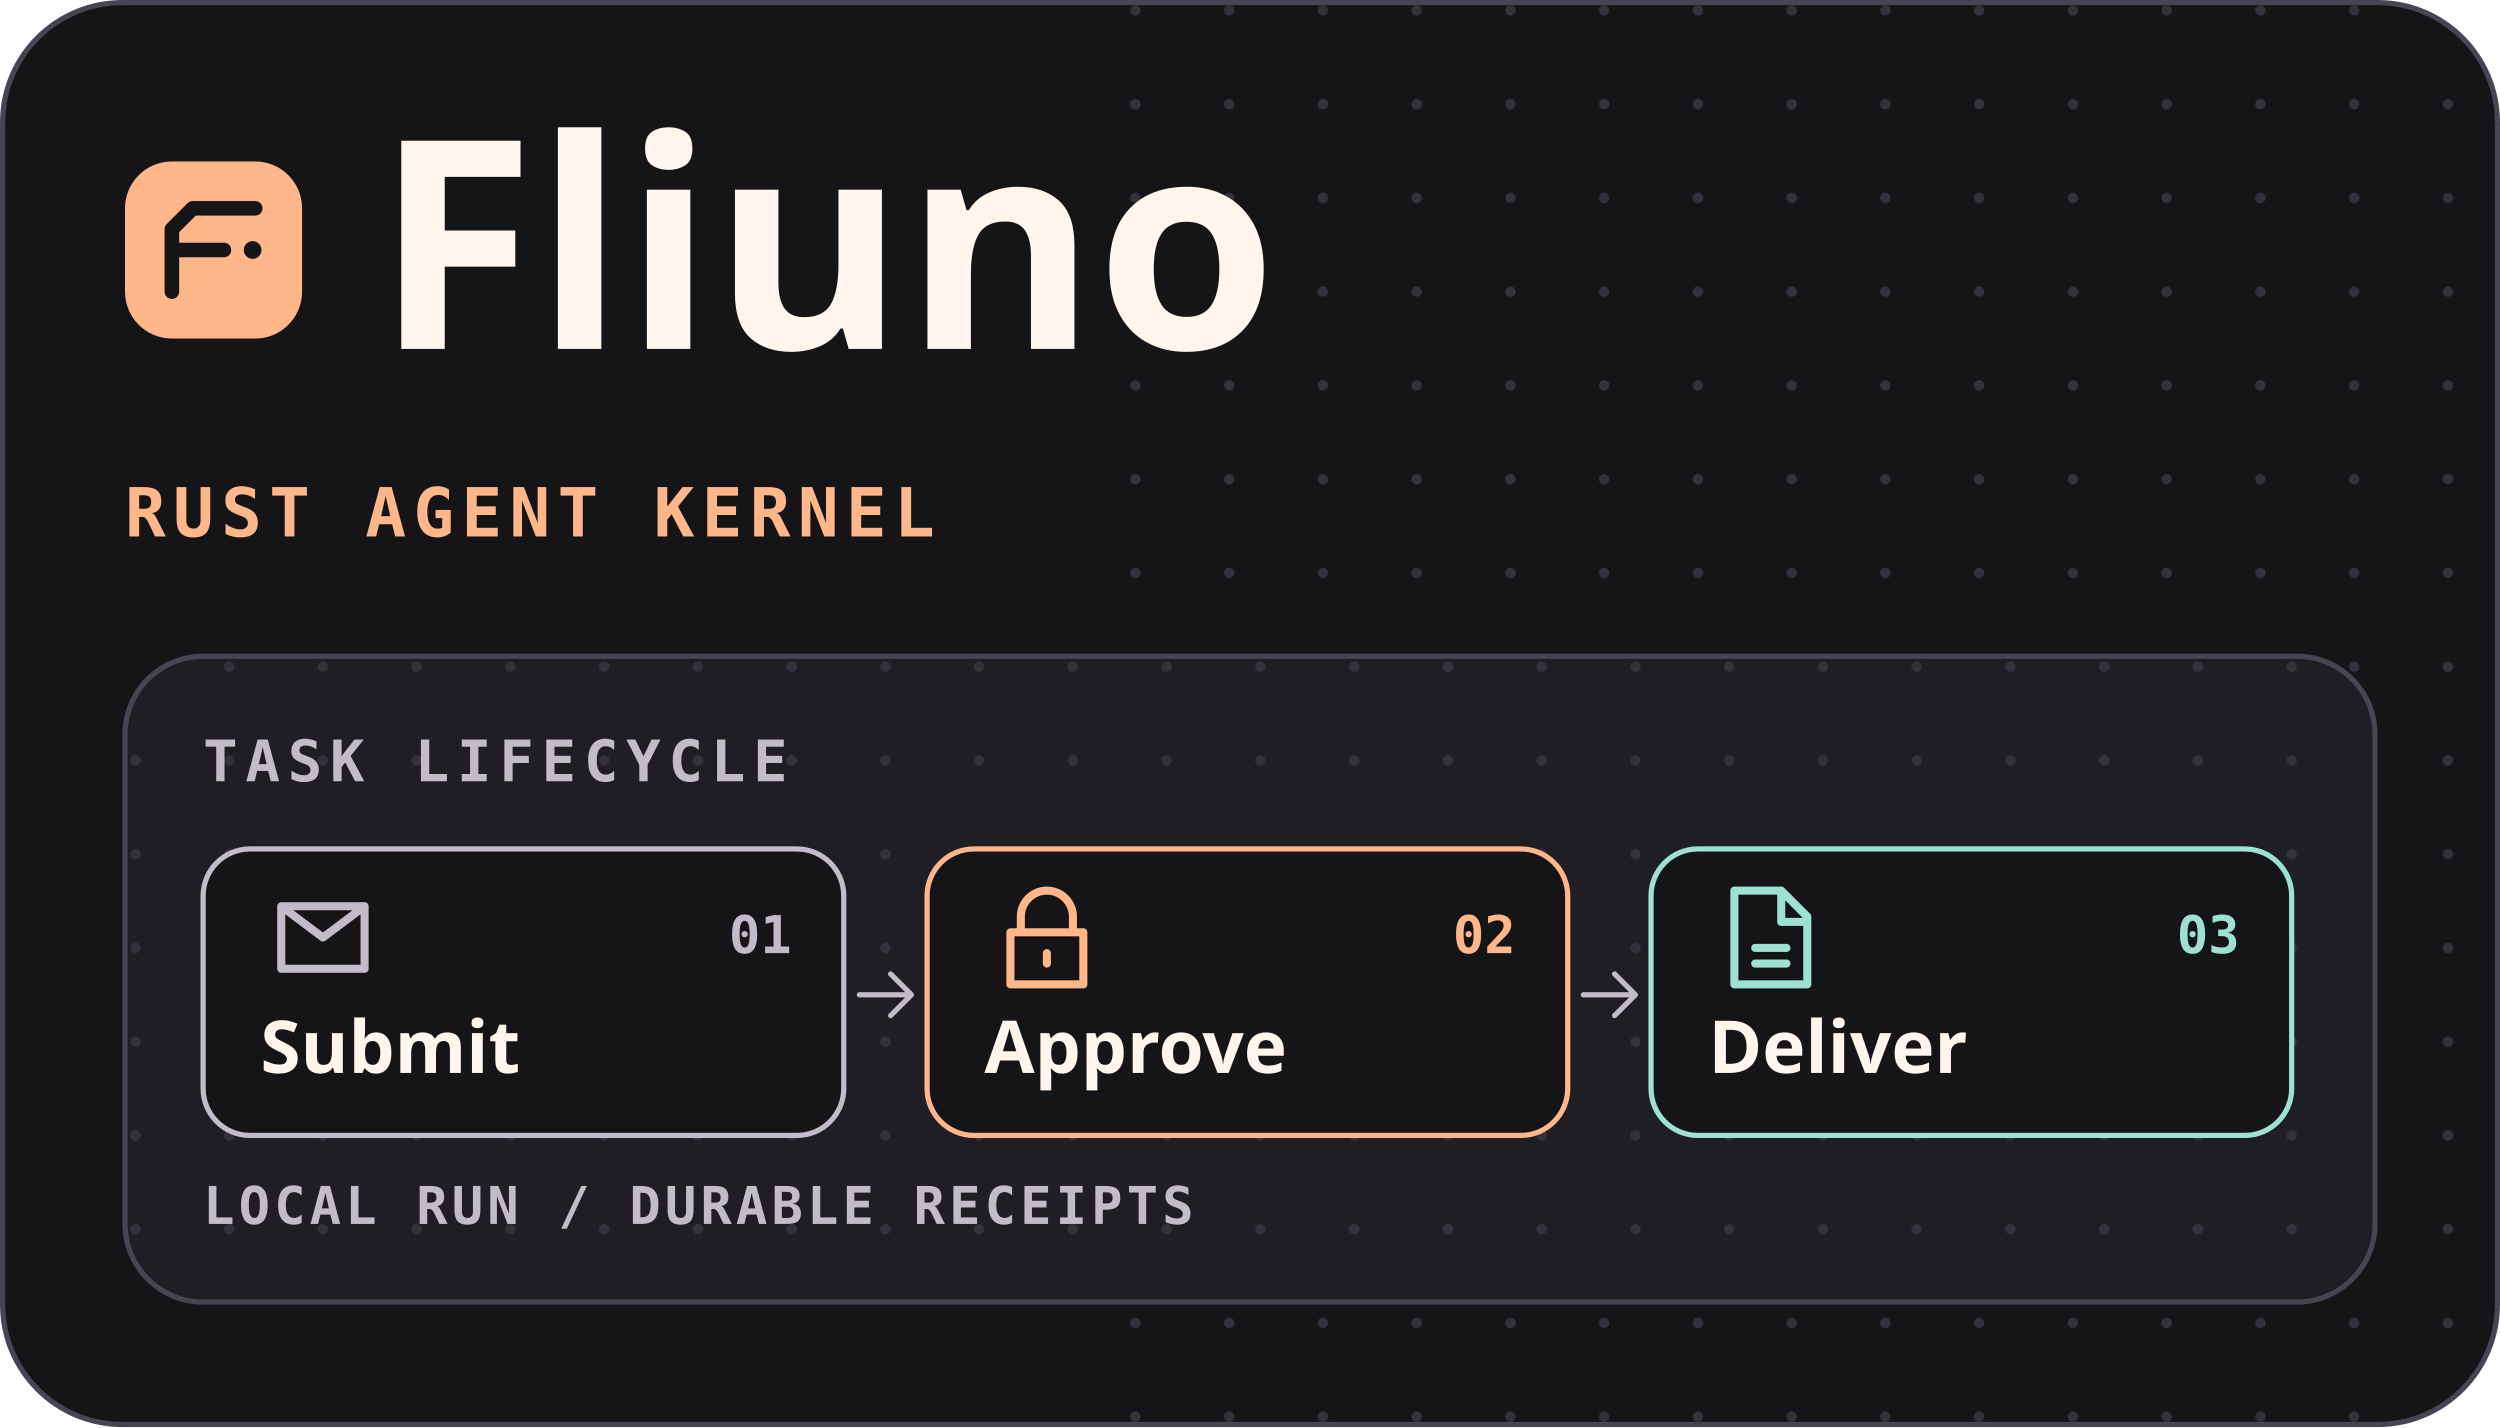
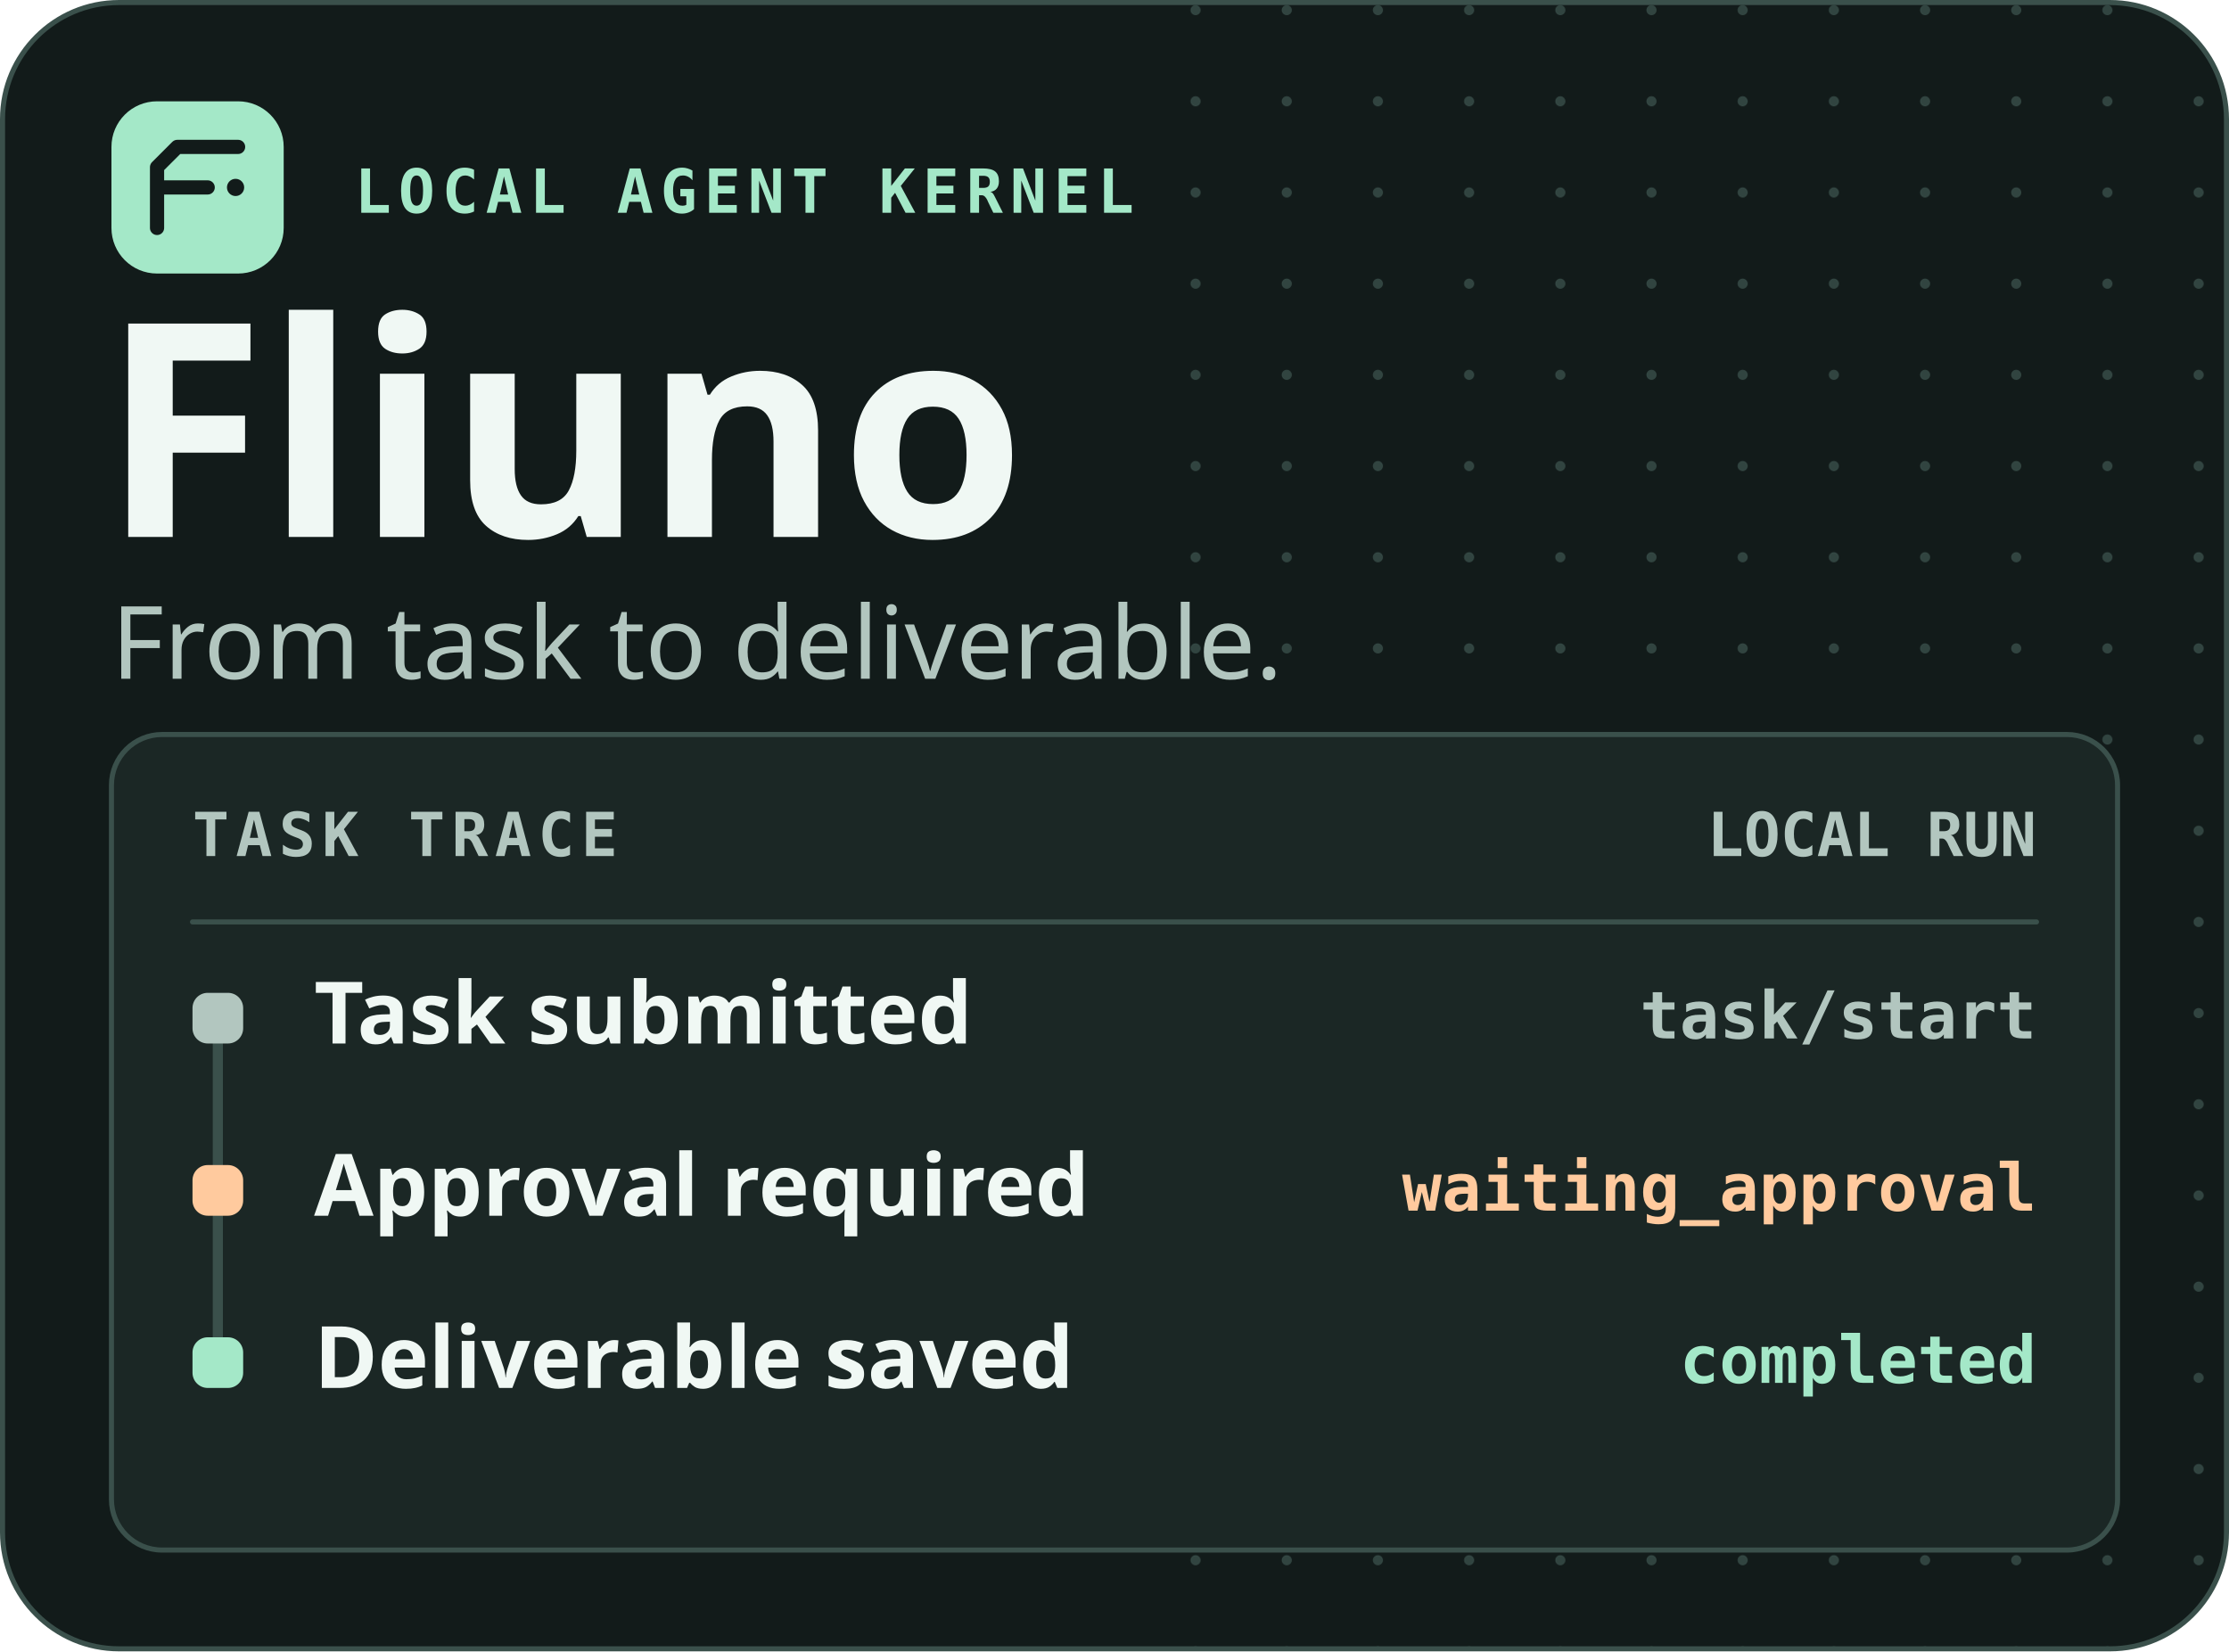
- <svg xmlns="http://www.w3.org/2000/svg" width="480" height="274" viewBox="0 0 480 274" role="img" aria-labelledby="title desc">
+ <svg xmlns="http://www.w3.org/2000/svg" width="440" height="326" viewBox="0 0 440 326" role="img" aria-labelledby="title desc">
  <defs>
    <clipPath id="frame">
-       <rect x="0.5" y="0.5" width="479" height="273" rx="23" fill="#151417" stroke="none" />
+       <rect x="0.5" y="0.5" width="439" height="325" rx="23" fill="#121b1a" stroke="none" />
    </clipPath>
    <pattern id="grid" width="18" height="18" patternUnits="userSpaceOnUse">
-       <circle cx="2" cy="2" r="1" fill="#35313c" />
+       <circle cx="2" cy="2" r="1" fill="#314440" />
    </pattern>
  </defs>
  <g clip-path="url(#frame)">
-     <rect x="0" y="0" width="480" height="274" rx="23" fill="#151417" stroke="none" />
-     <rect x="216.0" y="0" width="264.0" height="274" rx="0" fill="url(#grid)" stroke="none" />
-     <g transform="translate(24 31)">
-       <rect x="0" y="0" width="34" height="34" rx="9" fill="#ffb789" stroke="none" />
-       <path d="M9 25V13l4-4h12M9 17h10" fill="none" stroke="#151417" stroke-width="2.8" stroke-linecap="round" stroke-linejoin="round" />
-       <circle cx="24.5" cy="17" r="1.7" fill="#151417" />
+     <rect x="0" y="0" width="440" height="326" rx="23" fill="#121b1a" stroke="none" />
+     <rect x="220" y="0" width="220" height="326" rx="0" fill="url(#grid)" stroke="none" />
+     <g transform="translate(22 20)">
+       <rect x="0" y="0" width="34" height="34" rx="9" fill="#a4e8c8" stroke="none" />
+       <path d="M9 25V13l4-4h12M9 17h10" fill="none" stroke="#121b1a" stroke-width="2.8" stroke-linecap="round" stroke-linejoin="round" />
+       <circle cx="24.5" cy="17" r="1.7" fill="#121b1a" />
    </g>
-     <text x="72" y="67" font-family="system-ui, 'Segoe UI', sans-serif" font-size="56" fill="#fff5ec" font-weight="800" letter-spacing="0" text-anchor="start">Fliuno</text>
-     <text x="24" y="103" font-family="'Cascadia Mono', Consolas, monospace" font-size="13" fill="#ffb789" font-weight="650" letter-spacing="1.4" text-anchor="start">RUST AGENT KERNEL</text>
-     <g transform="translate(24 126)">
-       <rect x="0" y="0" width="432" height="124" rx="15" fill="#201e25" stroke="#494454" />
-       <rect x="1" y="1" width="430" height="122" rx="14" fill="url(#grid)" stroke="none" />
-       <text x="15" y="24" font-family="'Cascadia Mono', Consolas, monospace" font-size="11" fill="#c3baca" font-weight="650" letter-spacing="1.5" text-anchor="start">TASK LIFECYCLE</text>
-       <rect x="15" y="37" width="123" height="55" rx="9" fill="#151417" stroke="#c3baca" />
-       <g transform="translate(26 42)">
-         <path d="M4 6h16v12H4zM4 6l8 6 8-6" fill="none" stroke="#c3baca" stroke-width="1.55" stroke-linecap="round" stroke-linejoin="round" />
-       </g>
-       <text x="128" y="57" font-family="'Cascadia Mono', Consolas, monospace" font-size="10" fill="#c3baca" font-weight="650" letter-spacing="0" text-anchor="end">01</text>
-       <text x="26" y="80" font-family="system-ui, 'Segoe UI', sans-serif" font-size="14" fill="#fff5ec" font-weight="650" letter-spacing="0" text-anchor="start">Submit</text>
-       <path d="M141 65h10m-4-4 4 4-4 4" fill="none" stroke="#c3baca" stroke-width="1" stroke-linecap="round" stroke-linejoin="round" />
-       <rect x="154" y="37" width="123" height="55" rx="9" fill="#151417" stroke="#ffb789" />
-       <g transform="translate(165 42)">
-         <path d="M7 11V8a5 5 0 0110 0v3M5 11h14v10H5zM12 15v2" fill="none" stroke="#ffb789" stroke-width="1.55" stroke-linecap="round" stroke-linejoin="round" />
-       </g>
-       <text x="267" y="57" font-family="'Cascadia Mono', Consolas, monospace" font-size="10" fill="#ffb789" font-weight="650" letter-spacing="0" text-anchor="end">02</text>
-       <text x="165" y="80" font-family="system-ui, 'Segoe UI', sans-serif" font-size="14" fill="#fff5ec" font-weight="650" letter-spacing="0" text-anchor="start">Approve</text>
-       <path d="M280 65h10m-4-4 4 4-4 4" fill="none" stroke="#c3baca" stroke-width="1" stroke-linecap="round" stroke-linejoin="round" />
-       <rect x="293" y="37" width="123" height="55" rx="9" fill="#151417" stroke="#9de2d1" />
-       <g transform="translate(304 42)">
-         <path d="M5 3h9l5 5v13H5zM14 3v6h5M9 14h6M9 17h6" fill="none" stroke="#9de2d1" stroke-width="1.55" stroke-linecap="round" stroke-linejoin="round" />
-       </g>
-       <text x="406" y="57" font-family="'Cascadia Mono', Consolas, monospace" font-size="10" fill="#9de2d1" font-weight="650" letter-spacing="0" text-anchor="end">03</text>
-       <text x="304" y="80" font-family="system-ui, 'Segoe UI', sans-serif" font-size="14" fill="#fff5ec" font-weight="650" letter-spacing="0" text-anchor="start">Deliver</text>
-       <text x="15" y="109" font-family="'Cascadia Mono', Consolas, monospace" font-size="10" fill="#c3baca" font-weight="650" letter-spacing="0.8" text-anchor="start">LOCAL RUN  /  DURABLE RECEIPTS</text>
+     <text x="70" y="42" font-family="'Cascadia Mono', Consolas, monospace" font-size="12" fill="#a4e8c8" font-weight="650" letter-spacing="1.4" text-anchor="start">LOCAL AGENT KERNEL</text>
+     <text x="20" y="106" font-family="system-ui, 'Segoe UI', sans-serif" font-size="59" fill="#f0f8f4" font-weight="780" letter-spacing="0" text-anchor="start">Fliuno</text>
+     <text x="22" y="134" font-family="system-ui, 'Segoe UI', sans-serif" font-size="20" fill="#b2c6bf" font-weight="500" letter-spacing="0" text-anchor="start">From task to deliverable.</text>
+     <g transform="translate(22 145)">
+       <rect x="0" y="0" width="396" height="161" rx="10" fill="#1b2725" stroke="#3a504b" />
+       <text x="16" y="24" font-family="'Cascadia Mono', Consolas, monospace" font-size="12" fill="#b2c6bf" font-weight="650" letter-spacing="1.3" text-anchor="start">TASK TRACE</text>
+       <text x="380" y="24" font-family="'Cascadia Mono', Consolas, monospace" font-size="12" fill="#b2c6bf" font-weight="650" letter-spacing="0" text-anchor="end">LOCAL RUN</text>
+       <path d="M16 37H380" fill="none" stroke="#3a504b" stroke-width="1" stroke-linecap="round" stroke-linejoin="round" />
+       <path d="M21 56v68" fill="none" stroke="#3a504b" stroke-width="2" stroke-linecap="round" stroke-linejoin="round" />
+       <rect x="16" y="51" width="10" height="10" rx="3" fill="#b2c6bf" stroke="none" />
+       <text x="40" y="61" font-family="system-ui, 'Segoe UI', sans-serif" font-size="17" fill="#f0f8f4" font-weight="650" letter-spacing="0" text-anchor="start">Task submitted</text>
+       <text x="380" y="60" font-family="'Cascadia Mono', Consolas, monospace" font-size="13" fill="#b2c6bf" font-weight="650" letter-spacing="0" text-anchor="end">task/start</text>
+       <rect x="16" y="85" width="10" height="10" rx="3" fill="#ffca9e" stroke="none" />
+       <text x="40" y="95" font-family="system-ui, 'Segoe UI', sans-serif" font-size="17" fill="#f0f8f4" font-weight="650" letter-spacing="0" text-anchor="start">Approval required</text>
+       <text x="380" y="94" font-family="'Cascadia Mono', Consolas, monospace" font-size="13" fill="#ffca9e" font-weight="650" letter-spacing="0" text-anchor="end">waiting_approval</text>
+       <rect x="16" y="119" width="10" height="10" rx="3" fill="#a4e8c8" stroke="none" />
+       <text x="40" y="129" font-family="system-ui, 'Segoe UI', sans-serif" font-size="17" fill="#f0f8f4" font-weight="650" letter-spacing="0" text-anchor="start">Deliverable saved</text>
+       <text x="380" y="128" font-family="'Cascadia Mono', Consolas, monospace" font-size="13" fill="#a4e8c8" font-weight="650" letter-spacing="0" text-anchor="end">completed</text>
    </g>
  </g>
-   <rect x="0.5" y="0.5" width="479" height="273" rx="23" fill="none" stroke="#494454" />
+   <rect x="0.5" y="0.5" width="439" height="325" rx="23" fill="none" stroke="#3a504b" />
</svg>
